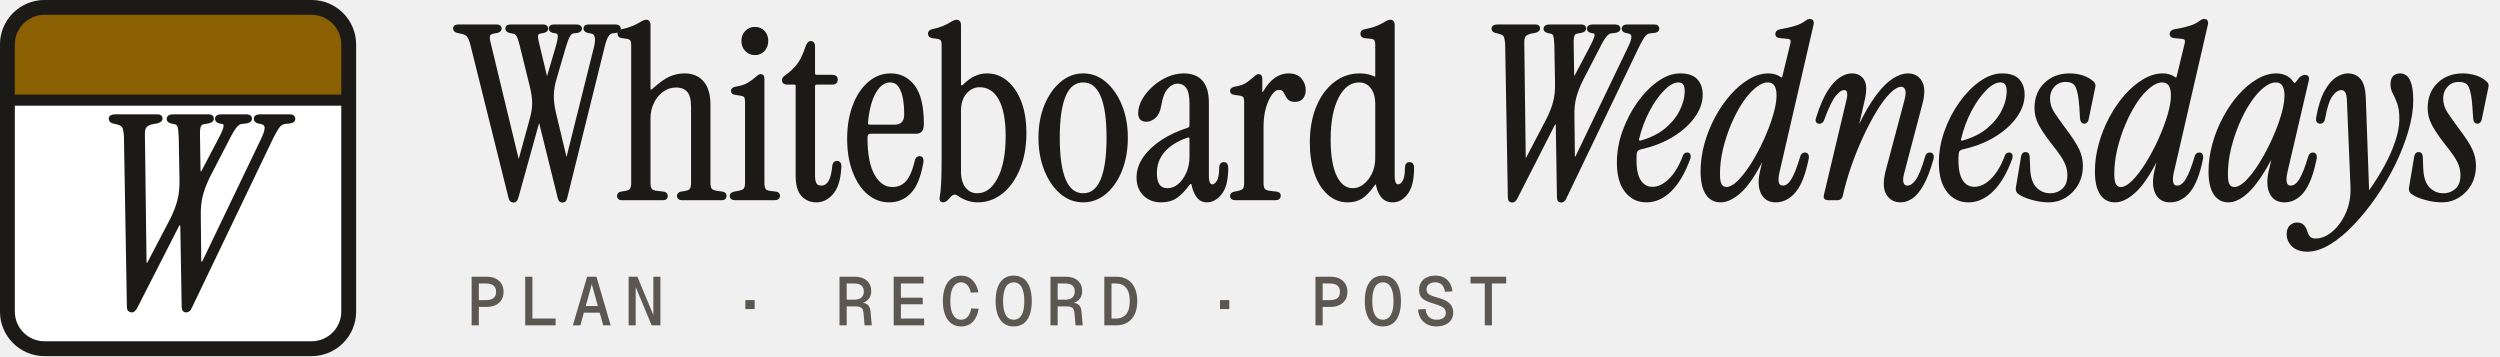
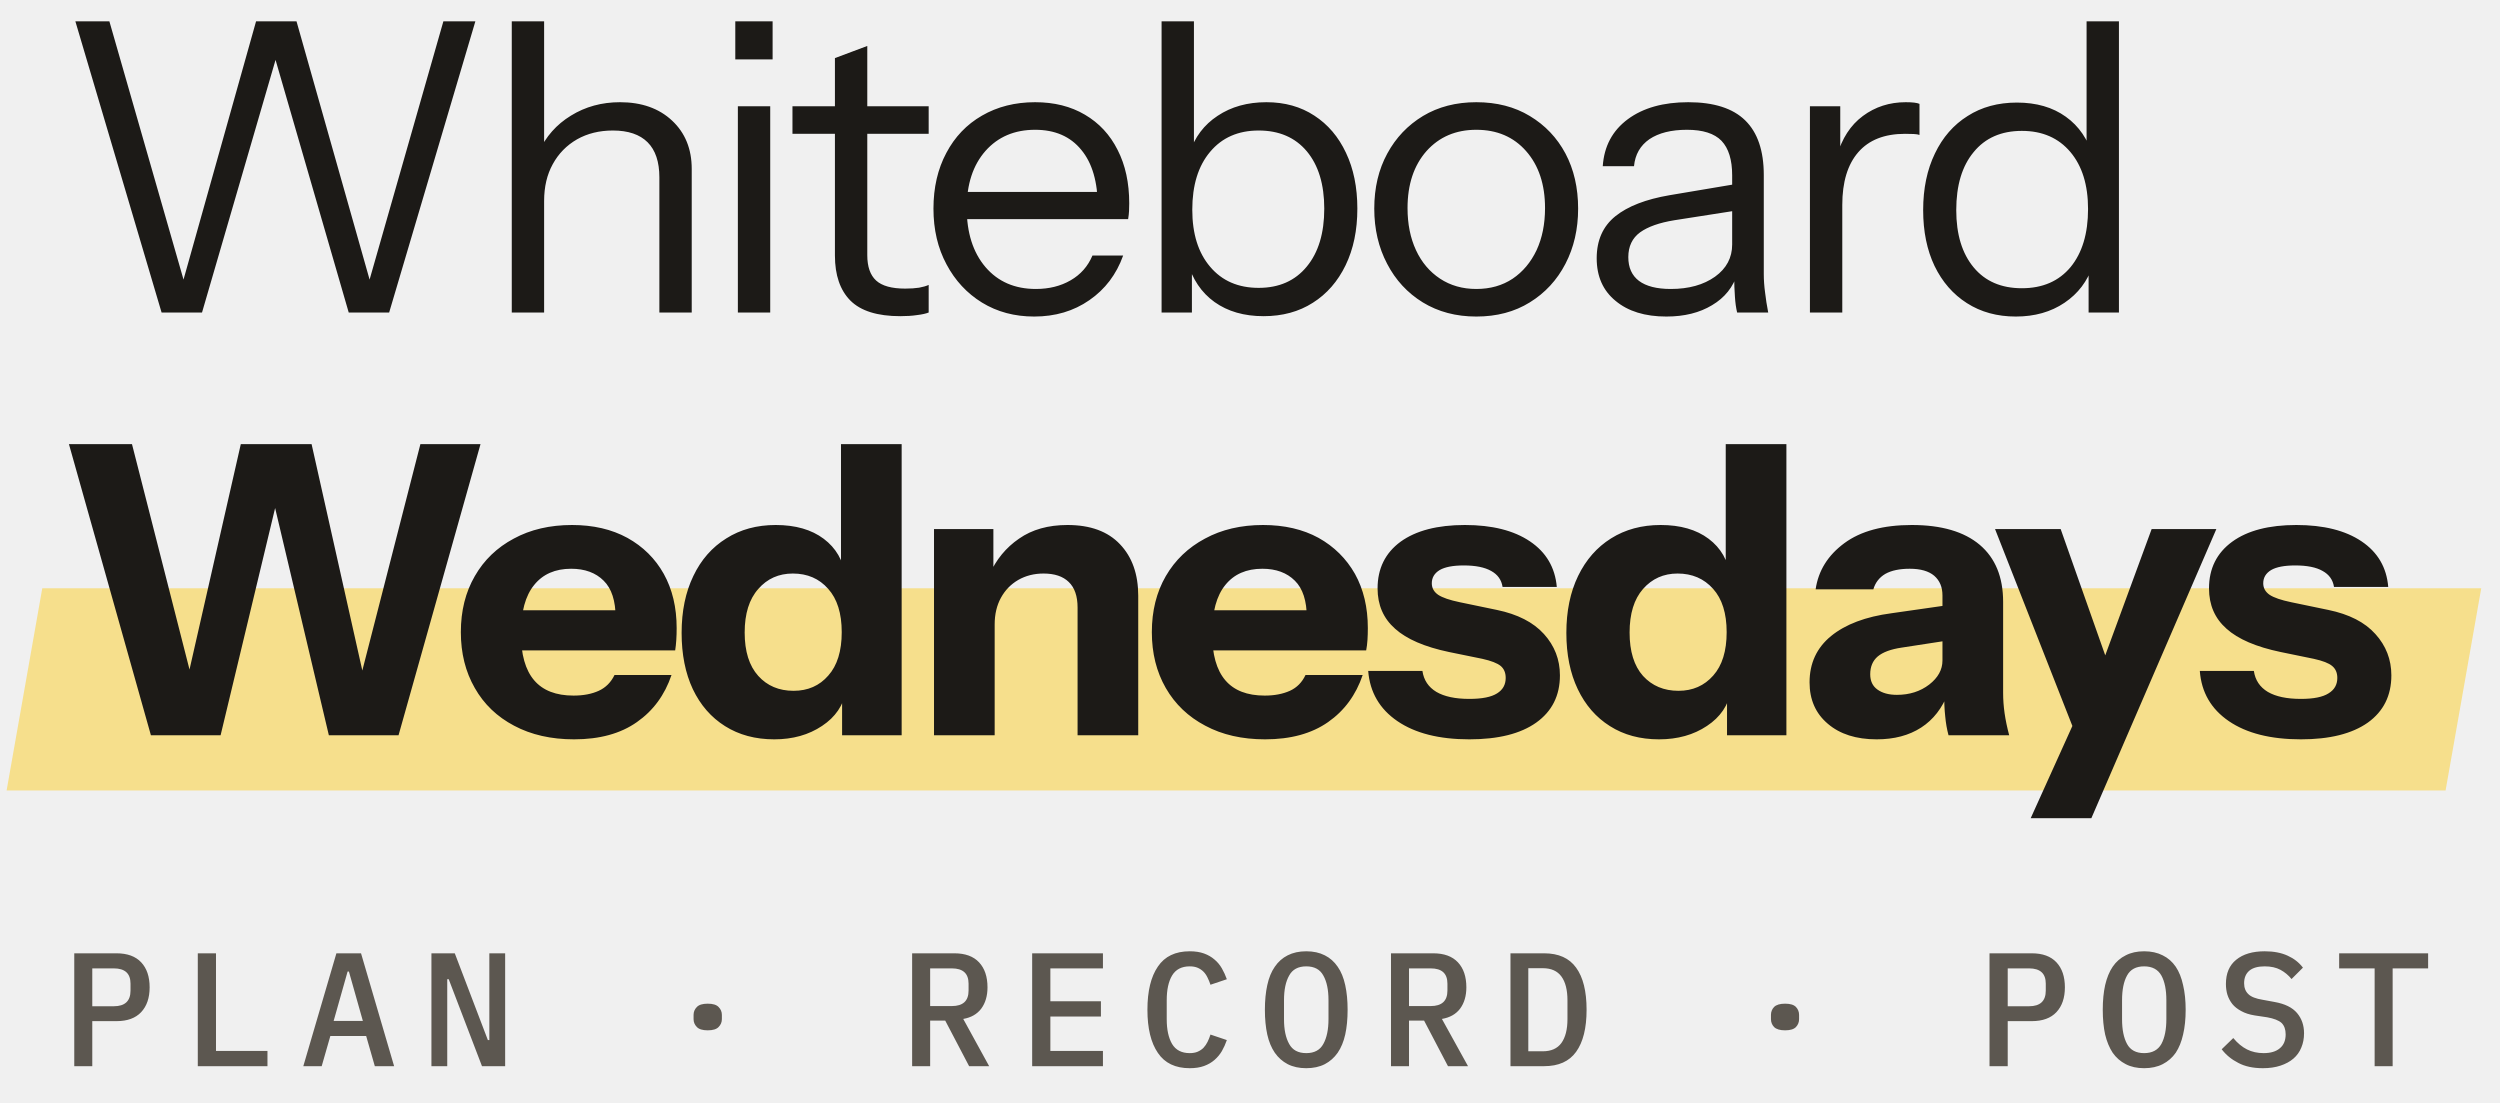
- <svg xmlns="http://www.w3.org/2000/svg" viewBox="0 0 365 52" width="365" height="52" role="img" aria-labelledby="t">
-   <rect x="1.08" y="1.08" width="49.83" height="49.83" rx="5.42" fill="#FFFFFF" />
-   <path d="M1.08 14.62V6.50a5.42 5.42 0 0 1 5.42 -5.42h39.00a5.42 5.42 0 0 1 5.42 5.42V14.62z" fill="#8B6002" />
-   <rect x="1.08" y="1.08" width="49.83" height="49.83" rx="5.42" fill="none" stroke="#1C1A17" stroke-width="2.17" />
-   <path d="M1.08 14.62h49.83" stroke="#1C1A17" stroke-width="1.62" />
-   <path d="M27.17 45.39Q27.02 45.39 26.88 45.27Q26.75 45.16 26.75 44.77L26.55 33.14Q26.55 32.72 26.32 32.66Q26.08 32.6 25.89 32.99L19.88 44.77Q19.69 45.16 19.53 45.27Q19.37 45.39 19.22 45.39Q19.06 45.39 18.91 45.27Q18.75 45.16 18.75 44.77L18.32 20.04Q18.28 18.95 18.05 18.52Q17.81 18.09 17.07 17.93L16.57 17.82Q16.1 17.7 16.1 17.35Q16.1 17.11 16.29 17.02Q16.49 16.92 16.76 16.92H23Q23.51 16.92 23.51 17.31Q23.51 17.66 22.81 17.82L22.34 17.89Q21.68 18.01 21.3 18.34Q20.93 18.68 20.93 19.53L21.17 38.21Q21.17 38.56 21.4 38.6Q21.64 38.64 21.79 38.29L24.99 32.17Q25.77 30.65 26.12 29.28Q26.47 27.92 26.43 26.16L26.32 20.04Q26.28 18.95 26.14 18.48Q26 18.01 25.58 17.93L25.07 17.82Q24.56 17.7 24.56 17.39Q24.56 16.92 25.26 16.92H30.49Q31 16.92 31 17.31Q31 17.7 30.29 17.82L29.83 17.89Q29.32 17.97 29.14 18.32Q28.97 18.68 28.97 19.53L29.05 24.8Q29.05 25.19 29.28 25.25Q29.51 25.3 29.67 24.95L32.09 20.35Q32.87 18.87 32.87 18.4Q32.87 17.93 32.52 17.89L32.13 17.82Q31.62 17.7 31.62 17.35Q31.62 16.92 32.28 16.92H35.95Q36.57 16.92 36.57 17.31Q36.57 17.74 35.79 17.82L35.36 17.86Q34.82 17.89 34.35 18.48Q33.88 19.07 33.22 20.39L30.53 25.58Q29.75 27.14 29.4 28.48Q29.05 29.83 29.09 31.58L29.16 38.06Q29.16 38.41 29.4 38.43Q29.63 38.45 29.79 38.14L38.33 20.35Q38.87 19.22 38.86 18.64Q38.84 18.05 38.17 17.89L37.78 17.82Q37.28 17.7 37.28 17.35Q37.28 16.92 37.94 16.92H42.35Q42.89 16.92 42.89 17.35Q42.89 17.78 42.11 17.82L41.68 17.86Q41.14 17.89 40.73 18.34Q40.32 18.79 39.54 20.39L27.84 44.77Q27.68 45.16 27.51 45.27Q27.33 45.39 27.17 45.39Z" fill="#1C1A17" stroke="#1C1A17" stroke-width="0.45" stroke-linejoin="round" />
-   <path d="M82.12 29.35Q81.98 29.35 81.84 29.25Q81.7 29.14 81.63 28.79L78.94 17.94Q78.9 17.66 78.72 17.68Q78.55 17.7 78.48 17.94L75.47 28.79Q75.36 29.14 75.24 29.25Q75.12 29.35 74.98 29.35Q74.84 29.35 74.68 29.25Q74.53 29.14 74.45 28.79L68.92 6.6Q68.68 5.62 68.38 5.23Q68.08 4.85 67.39 4.71L66.86 4.6Q66.37 4.5 66.37 4.15Q66.37 3.8 66.89 3.8H72.53Q73.02 3.8 73.02 4.18Q73.02 4.5 72.5 4.6L72.11 4.67Q71.52 4.78 71.36 5.08Q71.2 5.37 71.38 6.14L75.5 23.23Q75.58 23.47 75.73 23.47Q75.89 23.47 75.96 23.23L77.53 17.52Q77.92 16.19 77.92 15.07Q77.92 13.95 77.57 12.58L76.1 6.6Q75.86 5.62 75.63 5.2Q75.4 4.78 75.02 4.71L74.49 4.6Q74 4.5 74 4.15Q74 3.8 74.53 3.8H79.32Q79.81 3.8 79.81 4.18Q79.81 4.5 79.28 4.6L78.9 4.67Q78.44 4.74 78.36 5.06Q78.27 5.37 78.44 6.14L79.64 11.15Q79.7 11.39 79.86 11.39Q80.02 11.39 80.09 11.15L81.35 6.88Q81.73 5.55 81.65 5.13Q81.56 4.71 81.25 4.67L80.86 4.6Q80.34 4.5 80.34 4.18Q80.34 3.8 80.83 3.8H84.15Q84.75 3.8 84.75 4.18Q84.75 4.53 84.15 4.6L83.77 4.64Q83.31 4.67 83.01 5.2Q82.72 5.72 82.37 6.91L81.03 11.5Q80.65 12.79 80.63 13.93Q80.62 15.07 80.93 16.43L82.5 23.02Q82.58 23.26 82.73 23.26Q82.89 23.26 82.92 23.02L86.95 6.88Q87.44 4.85 86.32 4.67L85.94 4.6Q85.41 4.5 85.41 4.15Q85.41 3.8 85.9 3.8H89.82Q90.42 3.8 90.42 4.18Q90.42 4.53 89.82 4.6L89.44 4.64Q88.98 4.67 88.65 5.18Q88.31 5.69 88.03 6.91L82.61 28.79Q82.54 29.14 82.4 29.25Q82.26 29.35 82.12 29.35ZM90.73 29Q90.31 29 90.31 28.61Q90.31 28.27 90.69 28.2L91.19 28.12Q91.92 28.02 92.15 27.7Q92.38 27.39 92.38 26.66V6.6Q92.38 5.97 92.18 5.74Q91.99 5.51 91.5 5.44L90.77 5.34Q90.38 5.27 90.38 4.92Q90.38 4.57 90.77 4.5Q91.74 4.29 92.41 4.01Q93.08 3.73 93.53 3.45Q94.09 3.1 94.37 3.1Q94.75 3.1 94.75 3.66V12.93Q94.75 13.25 94.97 13.3Q95.17 13.35 95.49 13.07Q96.82 11.85 97.83 11.39Q98.85 10.94 99.97 10.94Q101.61 10.94 102.56 12.04Q103.5 13.14 103.5 15.28V26.66Q103.5 27.39 103.73 27.69Q103.96 27.98 104.69 28.09L105.47 28.2Q105.85 28.27 105.85 28.61Q105.85 29 105.43 29H99.55Q99.06 29 99.06 28.61Q99.06 28.27 99.44 28.2L99.94 28.12Q100.67 28.02 100.9 27.7Q101.12 27.39 101.12 26.66V15.66Q101.12 13.95 100.5 13.25Q99.86 12.55 98.71 12.55Q97.59 12.55 96.7 13.2Q95.8 13.84 95.28 14.91Q94.75 15.98 94.75 17.27V26.66Q94.75 27.39 94.98 27.7Q95.21 28.02 95.94 28.09L96.89 28.2Q97.27 28.27 97.27 28.61Q97.27 29 96.85 29ZM110.22 7.82Q109.49 7.82 108.98 7.3Q108.47 6.77 108.47 5.97Q108.47 5.16 108.98 4.66Q109.49 4.15 110.22 4.15Q110.96 4.15 111.45 4.66Q111.94 5.16 111.94 5.97Q111.94 6.77 111.45 7.3Q110.96 7.82 110.22 7.82ZM107.28 29Q106.76 29 106.76 28.61Q106.76 28.3 107.22 28.2L107.64 28.12Q108.51 27.98 108.75 27.69Q109 27.39 109 26.66V14.89Q109 14.26 108.81 14.04Q108.61 13.81 108.12 13.74L107.39 13.63Q106.94 13.6 106.94 13.25Q106.94 12.97 107.5 12.86Q108.58 12.69 109.25 12.3Q109.91 11.92 110.54 11.36Q110.86 11.04 111.06 11.04Q111.38 11.04 111.38 11.46V26.66Q111.38 27.39 111.59 27.7Q111.8 28.02 112.39 28.09L113.27 28.2Q113.66 28.27 113.66 28.58Q113.66 29 113.13 29ZM119.19 29.32Q117.96 29.32 117.17 28.46Q116.39 27.6 116.39 25.64V12.55Q116.39 12.13 115.97 12.13H114.95Q114.39 12.13 114.39 11.71Q114.39 11.43 114.71 11.22Q115.86 10.41 116.56 9.49Q117.26 8.56 117.79 6.95Q118.03 6.21 118.38 6.21Q118.77 6.21 118.77 6.77V10.66Q118.77 11.15 119.26 11.15H121.53Q122.09 11.15 122.09 11.64Q122.09 12.13 121.53 12.13H119.26Q118.77 12.13 118.77 12.62V25.68Q118.77 26.45 119.01 26.88Q119.26 27.32 119.92 27.32Q120.66 27.32 121.13 26.59Q121.6 25.85 121.74 24.2Q121.81 23.71 122.2 23.71Q122.62 23.71 122.62 24.24Q122.51 26.93 121.51 28.12Q120.52 29.32 119.19 29.32ZM129.83 29.32Q128.15 29.32 126.81 28.2Q125.48 27.07 124.7 25.03Q123.91 22.98 123.91 20.28Q123.91 17.52 124.72 15.42Q125.52 13.32 126.92 12.13Q128.32 10.94 130.03 10.94Q132.1 10.94 133.38 12.64Q134.66 14.33 134.66 18.15Q134.66 19.3 133.78 19.3H127.13Q126.43 19.3 126.43 20.11Q126.43 23.82 127.52 25.68Q128.6 27.53 130.28 27.53Q131.61 27.53 132.45 26.59Q133.29 25.64 133.81 23.4Q133.92 23.02 134.27 23.02Q134.69 23.02 134.59 23.71Q134.03 26.83 132.8 28.07Q131.58 29.32 129.83 29.32ZM127.03 18.43H130.56Q132.24 18.43 132.24 16.68Q132.24 14.4 131.68 13.11Q131.12 11.81 130 11.81Q128.63 11.81 127.71 13.39Q126.78 14.96 126.5 17.87Q126.43 18.43 127.03 18.43ZM142.74 29.32Q141.31 29.32 139.97 28.41Q139.21 27.88 138.57 28.68Q138.22 29.07 138.05 29.19Q137.88 29.32 137.7 29.32Q137.31 29.32 137.42 28.82Q137.56 28.02 137.63 26.76Q137.7 25.5 137.7 23.4V6.6Q137.7 5.97 137.51 5.74Q137.31 5.51 136.82 5.44L136.09 5.34Q135.71 5.27 135.71 4.92Q135.71 4.57 136.09 4.5Q137.07 4.29 137.74 4.01Q138.4 3.73 138.85 3.45Q139.41 3.1 139.69 3.1Q140.08 3.1 140.08 3.66V12.3Q140.08 12.58 140.31 12.67Q140.53 12.76 140.81 12.48Q142.32 10.94 144.1 10.94Q145.72 10.94 146.96 12.01Q148.2 13.07 148.92 14.96Q149.63 16.85 149.63 19.41Q149.63 22.31 148.72 24.55Q147.81 26.8 146.26 28.05Q144.7 29.32 142.74 29.32ZM142.67 28.44Q144.63 28.44 145.84 26.13Q147.05 23.82 147.05 19.9Q147.05 16.29 146 14.4Q144.94 12.51 143.02 12.51Q141.83 12.51 140.96 13.49Q140.08 14.47 140.08 16.23V25.04Q140.08 26.62 140.8 27.53Q141.52 28.44 142.67 28.44ZM158.14 29.32Q156.35 29.32 154.94 28.11Q153.52 26.9 152.68 24.8Q151.84 22.7 151.84 20.11Q151.84 17.52 152.68 15.45Q153.52 13.39 154.95 12.16Q156.39 10.94 158.14 10.94Q159.93 10.94 161.34 12.16Q162.76 13.39 163.6 15.45Q164.44 17.52 164.44 20.11Q164.44 22.7 163.62 24.8Q162.79 26.9 161.36 28.11Q159.93 29.32 158.14 29.32ZM158.14 28.44Q161.78 28.44 161.78 20.11Q161.78 11.81 158.14 11.81Q154.5 11.81 154.5 20.11Q154.5 28.44 158.14 28.44ZM169.51 29.32Q168.04 29.32 167.1 28.39Q166.16 27.46 166.16 25.92Q166.16 24.41 167.1 23.07Q168.04 21.72 169.69 20.63Q171.34 19.55 173.44 18.88Q173.89 18.74 173.89 18.29V15.1Q173.89 13.42 173.37 12.71Q172.84 11.99 171.93 11.99Q171.06 11.99 170.34 12.78Q169.62 13.56 169.31 15.42Q169.13 16.54 168.55 17.05Q167.97 17.55 167.38 17.55Q166.4 17.55 166.4 16.57Q166.4 15.56 166.98 14.56Q167.56 13.56 168.5 12.74Q169.44 11.92 170.56 11.43Q171.69 10.94 172.81 10.94Q176.27 10.94 176.27 14.96V25.68Q176.27 27.14 177 27.14Q177.46 27.14 177.84 26.53Q178.23 25.92 178.23 24.45Q178.23 23.89 178.69 23.89Q179.1 23.89 179.1 24.48Q179.1 27.04 178.21 28.18Q177.32 29.32 176.2 29.32Q175.36 29.32 174.87 28.63Q174.38 27.95 174.2 27Q174.17 26.66 173.91 26.64Q173.65 26.62 173.4 26.97Q172.56 28.12 171.69 28.72Q170.81 29.32 169.51 29.32ZM170.46 27.7Q171.37 27.7 172.14 27.06Q172.91 26.41 173.4 25.32Q173.89 24.24 173.89 22.88V20.32Q173.89 19.66 173.16 19.93Q171.02 20.7 169.85 22.05Q168.68 23.4 168.68 25.29Q168.68 27.7 170.46 27.7ZM184.67 13.39Q186.1 10.94 188.13 10.94Q189.29 10.94 189.85 11.62Q190.41 12.3 190.41 13.14Q190.41 13.81 190.08 14.23Q189.75 14.65 189.05 14.65Q188.49 14.65 188.22 14.39Q187.96 14.12 187.8 13.77Q187.65 13.42 187.44 13.16Q187.22 12.9 186.74 12.9Q186.1 12.9 185.55 13.65Q184.99 14.4 184.62 15.66Q184.25 16.92 184.25 18.53V26.66Q184.25 27.39 184.48 27.7Q184.71 28.02 185.44 28.09L186.38 28.2Q186.77 28.27 186.77 28.58Q186.77 29 186.25 29H180.33Q179.81 29 179.81 28.61Q179.81 28.3 180.26 28.2L180.68 28.12Q181.41 27.98 181.64 27.69Q181.87 27.39 181.87 26.66V14.89Q181.87 14.26 181.68 14.04Q181.49 13.81 181 13.74L180.26 13.63Q179.81 13.6 179.81 13.25Q179.81 12.97 180.37 12.86Q181.45 12.69 182.03 12.3Q182.6 11.92 183.24 11.36Q183.55 11.04 183.76 11.04Q184.07 11.04 184.07 11.46V13.35Q184.07 13.6 184.28 13.65Q184.5 13.7 184.67 13.39ZM196.75 29.32Q195.2 29.32 194 28.25Q192.79 27.18 192.12 25.27Q191.46 23.36 191.46 20.84Q191.46 17.91 192.37 15.68Q193.28 13.46 194.89 12.2Q196.5 10.94 198.53 10.94Q199.02 10.94 199.51 11.03Q200 11.11 200.45 11.32Q201.01 11.6 201.01 11.08V6.6Q201.01 5.97 200.82 5.72Q200.63 5.48 200.14 5.44L199.23 5.34Q198.84 5.27 198.84 4.92Q198.84 4.57 199.23 4.5Q200.35 4.29 201.03 4.01Q201.72 3.73 202.17 3.45Q202.73 3.1 203.01 3.1Q203.4 3.1 203.4 3.66V25.68Q203.4 27.14 204.13 27.14Q204.59 27.14 204.97 26.53Q205.35 25.92 205.35 24.45Q205.35 23.89 205.81 23.89Q206.23 23.89 206.23 24.48Q206.23 27.04 205.35 28.18Q204.48 29.32 203.36 29.32Q202.34 29.32 201.82 28.63Q201.29 27.95 201.12 27Q201.09 26.73 200.88 26.71Q200.66 26.69 200.49 26.97Q199.51 28.34 198.7 28.83Q197.9 29.32 196.75 29.32ZM197.51 27.7Q198.43 27.7 199.21 27.09Q200 26.48 200.51 25.43Q201.01 24.38 201.01 23.09V15.21Q201.01 13.63 200.3 12.72Q199.58 11.81 198.43 11.81Q196.47 11.81 195.26 14.11Q194.05 16.4 194.05 20.35Q194.05 23.96 194.98 25.83Q195.91 27.7 197.51 27.7Z" fill="#1C1A17" stroke="#1C1A17" stroke-width="0.45" stroke-linejoin="round" />
-   <path d="M227.93 29.35Q227.78 29.35 227.66 29.25Q227.54 29.14 227.54 28.79L227.37 18.36Q227.37 17.98 227.16 17.92Q226.94 17.87 226.77 18.22L221.38 28.79Q221.21 29.14 221.06 29.25Q220.93 29.35 220.78 29.35Q220.65 29.35 220.5 29.25Q220.37 29.14 220.37 28.79L219.98 6.6Q219.94 5.62 219.74 5.23Q219.53 4.85 218.86 4.71L218.41 4.6Q217.99 4.5 217.99 4.18Q217.99 3.97 218.16 3.89Q218.34 3.8 218.58 3.8H224.18Q224.63 3.8 224.63 4.15Q224.63 4.46 224 4.6L223.59 4.67Q222.99 4.78 222.66 5.08Q222.32 5.37 222.32 6.14L222.53 22.91Q222.53 23.23 222.75 23.26Q222.96 23.29 223.09 22.98L225.97 17.48Q226.66 16.12 226.98 14.89Q227.3 13.67 227.26 12.09L227.16 6.6Q227.12 5.62 227 5.2Q226.88 4.78 226.49 4.71L226.03 4.6Q225.58 4.5 225.58 4.22Q225.58 3.8 226.21 3.8H230.9Q231.36 3.8 231.36 4.15Q231.36 4.5 230.72 4.6L230.31 4.67Q229.85 4.74 229.69 5.06Q229.53 5.37 229.53 6.14L229.6 10.87Q229.6 11.22 229.81 11.27Q230.03 11.32 230.16 11.01L232.34 6.88Q233.03 5.55 233.03 5.13Q233.03 4.71 232.72 4.67L232.37 4.6Q231.91 4.5 231.91 4.18Q231.91 3.8 232.51 3.8H235.8Q236.36 3.8 236.36 4.15Q236.36 4.53 235.66 4.6L235.28 4.64Q234.78 4.67 234.37 5.2Q233.94 5.72 233.35 6.91L230.94 11.57Q230.24 12.97 229.92 14.18Q229.6 15.38 229.64 16.96L229.71 22.77Q229.71 23.09 229.92 23.1Q230.13 23.12 230.27 22.84L237.94 6.88Q238.43 5.86 238.41 5.34Q238.39 4.81 237.8 4.67L237.44 4.6Q236.99 4.5 236.99 4.18Q236.99 3.8 237.59 3.8H241.54Q242.03 3.8 242.03 4.18Q242.03 4.57 241.33 4.6L240.94 4.64Q240.46 4.67 240.09 5.08Q239.72 5.48 239.02 6.91L228.52 28.79Q228.38 29.14 228.22 29.25Q228.06 29.35 227.93 29.35ZM240.38 29.32Q238.53 29.32 237.41 27.86Q236.29 26.41 236.29 23.75Q236.29 21.44 237.11 19.16Q237.94 16.89 239.26 15.04Q240.59 13.18 242.19 12.06Q243.78 10.94 245.28 10.94Q246.93 10.94 247.65 11.73Q248.37 12.51 248.37 13.84Q248.37 15.42 247.26 16.98Q246.16 18.53 244.18 19.76Q242.21 20.98 239.55 21.58Q238.78 21.75 238.74 22.45Q238.71 22.7 238.71 22.96Q238.71 23.23 238.71 23.47Q238.71 25.46 239.39 26.48Q240.07 27.5 241.26 27.5Q242.59 27.5 243.83 26.27Q245.08 25.04 245.92 22.8Q246.02 22.49 246.34 22.49Q246.55 22.49 246.6 22.66Q246.65 22.84 246.58 23.09Q245.46 26.16 243.87 27.74Q242.28 29.32 240.38 29.32ZM239.09 20.25Q239.02 20.49 239.18 20.65Q239.34 20.81 239.58 20.74Q241.75 20.14 243.22 18.94Q244.69 17.73 245.44 16.22Q246.19 14.72 246.19 13.28Q246.19 11.81 245.04 11.81Q244.03 11.81 242.84 13Q241.65 14.19 240.63 16.12Q239.62 18.04 239.09 20.25ZM251.2 29.32Q249.91 29.32 249.21 28.23Q248.51 27.14 248.51 25.04Q248.51 23.05 249.06 21.04Q249.62 19.02 250.61 17.2Q251.59 15.38 252.83 13.98Q254.07 12.58 255.45 11.76Q256.84 10.94 258.2 10.94Q259.15 10.94 259.85 11.43Q260.34 11.74 260.44 11.22L261.56 6.6Q261.74 5.97 261.58 5.72Q261.42 5.48 260.93 5.44L259.88 5.34Q259.36 5.3 259.43 4.88Q259.5 4.57 259.92 4.5Q261.18 4.29 262.15 3.99Q263.13 3.69 263.73 3.2Q264.01 2.99 264.25 2.99Q264.68 2.99 264.57 3.52L259.6 25.04Q259.07 27.32 260.3 27.32Q261.11 27.32 261.75 26.23Q262.4 25.15 263.06 22.88Q263.17 22.49 263.52 22.49Q263.76 22.49 263.84 22.7Q263.91 22.91 263.84 23.19Q263.17 26.48 262 27.9Q260.82 29.32 259.25 29.32Q257.88 29.32 257.31 28.16Q256.73 27 257.19 25.01L257.57 23.4Q257.64 23.16 257.48 23.12Q257.32 23.09 257.22 23.29Q255.54 26.59 254.04 27.95Q252.53 29.32 251.2 29.32ZM252.04 27.53Q252.88 27.53 253.9 26.52Q254.91 25.5 255.91 23.89Q256.91 22.28 257.75 20.43Q258.59 18.57 259.09 16.86Q259.6 15.14 259.6 13.95Q259.6 11.81 258.1 11.81Q257.19 11.81 256.17 12.64Q255.16 13.46 254.23 14.86Q253.3 16.26 252.55 18.03Q251.8 19.8 251.34 21.7Q250.89 23.61 250.89 25.43Q250.89 26.66 251.22 27.09Q251.55 27.53 252.04 27.53ZM266.5 28.55 269.82 14.58Q270 13.81 269.87 13.37Q269.75 12.93 269.22 12.93Q268.59 12.93 267.84 13.86Q267.09 14.79 266.14 17.38Q266 17.84 265.65 17.84Q265.13 17.84 265.38 17.2Q266.14 14.79 267 13.42Q267.86 12.06 268.74 11.5Q269.61 10.94 270.34 10.94Q271.5 10.94 271.99 11.8Q272.48 12.65 272.02 14.61L271.15 18.39Q271.12 18.64 271.25 18.68Q271.39 18.71 271.5 18.5Q272.87 15.66 274.12 14Q275.38 12.34 276.5 11.64Q277.62 10.94 278.53 10.94Q279.83 10.94 280.42 11.99Q281.02 13.04 280.43 15.21L277.76 25.36Q277.52 26.34 277.73 26.83Q277.94 27.32 278.5 27.32Q279.2 27.32 279.88 26.39Q280.56 25.46 281.3 22.88Q281.4 22.49 281.75 22.49Q282.03 22.49 282.09 22.7Q282.14 22.91 282.07 23.19Q281.4 25.57 280.63 26.92Q279.87 28.27 279.08 28.79Q278.29 29.32 277.49 29.32Q276.22 29.32 275.59 28.27Q274.96 27.21 275.52 25.01L278.22 14.86Q278.6 13.49 278.34 12.97Q278.08 12.44 277.59 12.44Q276.82 12.44 275.84 13.41Q274.86 14.37 273.85 16.03Q272.83 17.7 271.85 19.8Q270.87 21.89 270.08 24.17Q269.29 26.45 268.81 28.61Q268.7 29 268.31 29H266.88Q266.39 29 266.5 28.55ZM287.39 29.32Q285.54 29.32 284.42 27.86Q283.3 26.41 283.3 23.75Q283.3 21.44 284.12 19.16Q284.94 16.89 286.27 15.04Q287.6 13.18 289.19 12.06Q290.79 10.94 292.29 10.94Q293.94 10.94 294.65 11.73Q295.37 12.51 295.37 13.84Q295.37 15.42 294.27 16.98Q293.17 18.53 291.19 19.76Q289.21 20.98 286.55 21.58Q285.78 21.75 285.75 22.45Q285.71 22.7 285.71 22.96Q285.71 23.23 285.71 23.47Q285.71 25.46 286.39 26.48Q287.07 27.5 288.26 27.5Q289.6 27.5 290.84 26.27Q292.08 25.04 292.92 22.8Q293.02 22.49 293.34 22.49Q293.55 22.49 293.6 22.66Q293.65 22.84 293.58 23.09Q292.46 26.16 290.87 27.74Q289.28 29.32 287.39 29.32ZM286.1 20.25Q286.02 20.49 286.18 20.65Q286.34 20.81 286.58 20.74Q288.75 20.14 290.23 18.94Q291.69 17.73 292.45 16.22Q293.2 14.72 293.2 13.28Q293.2 11.81 292.05 11.81Q291.03 11.81 289.84 13Q288.65 14.19 287.63 16.12Q286.62 18.04 286.1 20.25ZM299.12 29.32Q297.96 29.32 296.68 28.96Q295.41 28.61 294.74 28.09Q294.5 27.88 294.53 27.46L295.3 22.88Q295.37 22.42 295.72 22.42Q296.11 22.42 296.11 22.91L296.18 24.59Q296.25 26.59 297.14 27.51Q298.03 28.44 299.32 28.44Q300.44 28.44 301.25 27.72Q302.06 27 302.06 25.61Q302.06 24.8 301.81 24.12Q301.56 23.43 301.04 22.65Q300.51 21.86 299.61 20.74Q298.42 19.2 297.84 18.1Q297.26 16.99 297.26 15.8Q297.26 13.6 298.64 12.27Q300.03 10.94 302.16 10.94Q303.11 10.94 304 11.22Q304.89 11.5 305.49 12.06Q305.8 12.3 305.69 12.69L304.72 17.38Q304.61 17.84 304.3 17.84Q303.98 17.84 303.91 17.34L303.81 15.66Q303.67 13.56 303.26 12.65Q302.86 11.74 301.6 11.74Q300.48 11.74 299.78 12.51Q299.08 13.28 299.08 14.37Q299.08 15.52 299.71 16.49Q300.34 17.45 301.43 18.92Q302.86 20.81 303.37 21.93Q303.88 23.05 303.88 24.2Q303.88 25.68 303.23 26.83Q302.58 27.98 301.5 28.65Q300.41 29.32 299.12 29.32ZM308.77 29.32Q307.48 29.32 306.78 28.23Q306.08 27.14 306.08 25.04Q306.08 23.05 306.64 21.04Q307.2 19.02 308.18 17.2Q309.16 15.38 310.4 13.98Q311.64 12.58 313.03 11.76Q314.41 10.94 315.77 10.94Q316.72 10.94 317.42 11.43Q317.91 11.74 318.01 11.22L319.13 6.6Q319.31 5.97 319.15 5.72Q319 5.48 318.5 5.44L317.45 5.34Q316.93 5.3 317 4.88Q317.07 4.57 317.49 4.5Q318.75 4.29 319.73 3.99Q320.71 3.69 321.31 3.2Q321.58 2.99 321.83 2.99Q322.25 2.99 322.14 3.52L317.18 25.04Q316.65 27.32 317.88 27.32Q318.68 27.32 319.33 26.23Q319.98 25.15 320.64 22.88Q320.75 22.49 321.1 22.49Q321.34 22.49 321.41 22.7Q321.48 22.91 321.41 23.19Q320.75 26.48 319.57 27.9Q318.4 29.32 316.82 29.32Q315.46 29.32 314.88 28.16Q314.31 27 314.76 25.01L315.14 23.4Q315.21 23.16 315.06 23.12Q314.9 23.09 314.8 23.29Q313.12 26.59 311.61 27.95Q310.11 29.32 308.77 29.32ZM309.62 27.53Q310.45 27.53 311.47 26.52Q312.49 25.5 313.48 23.89Q314.48 22.28 315.32 20.43Q316.16 18.57 316.67 16.86Q317.18 15.14 317.18 13.95Q317.18 11.81 315.67 11.81Q314.76 11.81 313.75 12.64Q312.73 13.46 311.8 14.86Q310.88 16.26 310.12 18.03Q309.37 19.8 308.91 21.7Q308.46 23.61 308.46 25.43Q308.46 26.66 308.79 27.09Q309.12 27.53 309.62 27.53ZM325.33 29.32Q324.07 29.32 323.37 28.23Q322.67 27.14 322.67 25.04Q322.67 23.05 323.23 21.04Q323.79 19.02 324.77 17.2Q325.75 15.38 326.99 13.98Q328.23 12.58 329.62 11.76Q331 10.94 332.36 10.94Q333.03 10.94 333.62 11.2Q334.22 11.46 334.6 12.02Q334.81 12.34 335.02 12.34Q335.23 12.34 335.44 12.02Q335.83 11.46 336.07 11.31Q336.32 11.15 336.53 11.15Q336.98 11.15 336.88 11.64L333.76 25.04Q333.24 27.32 334.46 27.32Q335.27 27.32 335.92 26.23Q336.56 25.15 337.23 22.88Q337.33 22.49 337.69 22.49Q337.93 22.49 338 22.7Q338.07 22.91 338 23.19Q337.33 26.48 336.21 27.9Q335.09 29.32 333.52 29.32Q332.15 29.32 331.58 28.16Q331 27 331.45 25.01L331.91 23.09Q331.98 22.84 331.82 22.8Q331.66 22.77 331.56 22.98Q329.63 26.52 328.15 27.91Q326.66 29.32 325.33 29.32ZM326.2 27.53Q327.04 27.53 328.06 26.52Q329.07 25.5 330.07 23.89Q331.07 22.28 331.91 20.43Q332.75 18.57 333.26 16.86Q333.76 15.14 333.76 13.95Q333.76 11.81 332.26 11.81Q331.35 11.81 330.33 12.64Q329.32 13.46 328.39 14.86Q327.46 16.26 326.71 18.03Q325.96 19.8 325.5 21.7Q325.05 23.61 325.05 25.43Q325.05 26.66 325.35 27.09Q325.64 27.53 326.2 27.53ZM336.88 36.52Q335.55 36.52 334.81 35.84Q334.08 35.16 334.08 34.18Q334.08 33.45 334.46 33.08Q334.85 32.71 335.31 32.71Q335.97 32.71 336.25 33.06Q336.53 33.41 336.67 33.88Q336.81 34.36 337.11 34.7Q337.4 35.05 338.07 35.05Q339.37 35.05 340.62 34.02Q341.88 32.99 342.69 31.19Q343.5 29.39 343.39 27.14L342.87 14.58Q342.83 13.67 342.55 13.3Q342.27 12.93 341.85 12.93Q341.08 12.93 340.38 13.86Q339.68 14.79 339.22 17.38Q339.12 17.84 338.77 17.84Q338.28 17.84 338.38 17.2Q338.81 14.79 339.56 13.42Q340.31 12.06 341.17 11.5Q342.02 10.94 342.76 10.94Q343.84 10.94 344.48 11.69Q345.11 12.44 345.18 14.26L345.66 27.7Q345.66 27.95 345.82 28Q345.98 28.05 346.12 27.84Q347.34 26.13 348.34 24.29Q349.34 22.45 349.93 20.67Q350.53 18.88 350.53 17.38Q350.53 15.91 350.21 15.05Q349.9 14.19 349.57 13.6Q349.24 13 349.24 12.3Q349.24 10.94 350.43 10.94Q352.11 10.94 352.11 14.65Q352.11 16.68 351.4 19.08Q350.7 21.48 349.5 23.94Q348.29 26.41 346.73 28.65Q345.18 30.89 343.48 32.67Q341.78 34.46 340.08 35.49Q338.38 36.52 336.88 36.52ZM356.51 29.32Q355.36 29.32 354.08 28.96Q352.81 28.61 352.14 28.09Q351.89 27.88 351.93 27.46L352.7 22.88Q352.77 22.42 353.12 22.42Q353.5 22.42 353.5 22.91L353.57 24.59Q353.64 26.59 354.54 27.51Q355.43 28.44 356.72 28.44Q357.84 28.44 358.65 27.72Q359.45 27 359.45 25.61Q359.45 24.8 359.21 24.12Q358.96 23.43 358.44 22.65Q357.91 21.86 357 20.74Q355.81 19.2 355.24 18.1Q354.66 16.99 354.66 15.8Q354.66 13.6 356.04 12.27Q357.43 10.94 359.56 10.94Q360.5 10.94 361.4 11.22Q362.29 11.5 362.88 12.06Q363.2 12.3 363.09 12.69L362.12 17.38Q362.01 17.84 361.69 17.84Q361.38 17.84 361.31 17.34L361.2 15.66Q361.06 13.56 360.66 12.65Q360.26 11.74 359 11.74Q357.88 11.74 357.18 12.51Q356.48 13.28 356.48 14.37Q356.48 15.52 357.11 16.49Q357.74 17.45 358.82 18.92Q360.26 20.81 360.77 21.93Q361.27 23.05 361.27 24.2Q361.27 25.68 360.63 26.83Q359.98 27.98 358.89 28.65Q357.81 29.32 356.51 29.32Z" fill="#1C1A17" stroke="#1C1A17" stroke-width="0.45" stroke-linejoin="round" />
-   <path d="M68.86 47.5V40.4H71.06Q71.8 40.4 72.36 40.67Q72.91 40.94 73.22 41.43Q73.52 41.93 73.52 42.61Q73.52 43.29 73.22 43.78Q72.91 44.28 72.36 44.54Q71.8 44.81 71.06 44.81H69.91V47.5ZM69.91 43.82H70.95Q71.71 43.82 72.07 43.51Q72.43 43.2 72.43 42.61Q72.43 42.01 72.07 41.7Q71.71 41.39 70.95 41.39H69.91ZM76.68 47.5V40.4H77.73V47.1L77.09 46.51H81.12V47.5ZM83.64 47.5 85.72 40.4H87.08L89.16 47.5H88.07L86.4 41.49L84.73 47.5ZM84.8 45.65 85.12 44.68H87.68L88 45.65ZM91.78 47.5V40.4H93.06L95.57 46.43L95.39 46.47V40.4H96.42V47.5H95.14L92.63 41.47L92.81 41.42V47.5ZM108.82 45.12V43.81H110.18V45.12ZM122.57 47.5V40.4H124.78Q125.91 40.4 126.56 40.97Q127.2 41.54 127.2 42.52Q127.2 43.03 126.98 43.42Q126.75 43.81 126.38 44.03Q126.02 44.25 125.61 44.28L125.57 44.16Q126.31 44.19 126.68 44.49Q127.04 44.8 127.1 45.48L127.28 47.5H126.23L126.07 45.68Q126.04 45.33 125.92 45.12Q125.8 44.91 125.55 44.82Q125.3 44.73 124.86 44.73H123.62V47.5ZM123.62 43.75H124.76Q125.42 43.75 125.77 43.44Q126.12 43.13 126.12 42.57Q126.12 42 125.77 41.69Q125.42 41.39 124.76 41.39H123.62ZM130.48 47.5V40.4H134.84V41.39H131.53V43.46H134.72V44.42H131.53V46.51H134.92V47.5ZM140.33 47.66Q139.47 47.66 138.88 47.21Q138.28 46.76 137.97 45.93Q137.66 45.1 137.66 43.96Q137.66 42.81 137.97 41.98Q138.28 41.15 138.88 40.69Q139.47 40.24 140.33 40.24Q141.3 40.24 141.96 40.88Q142.63 41.52 142.84 42.67L141.74 42.73Q141.59 41.99 141.21 41.6Q140.84 41.22 140.33 41.22Q139.81 41.22 139.46 41.54Q139.11 41.86 138.93 42.47Q138.75 43.08 138.75 43.96Q138.75 44.83 138.93 45.43Q139.11 46.04 139.46 46.36Q139.81 46.68 140.33 46.68Q140.88 46.68 141.27 46.26Q141.66 45.84 141.79 45.03L142.88 45.08Q142.7 46.3 142.03 46.98Q141.36 47.66 140.33 47.66ZM148 47.66Q147.15 47.66 146.56 47.23Q145.98 46.8 145.67 45.97Q145.36 45.14 145.36 43.96Q145.36 42.76 145.67 41.93Q145.98 41.1 146.56 40.67Q147.15 40.24 148 40.24Q148.85 40.24 149.44 40.67Q150.03 41.1 150.33 41.93Q150.64 42.76 150.64 43.96Q150.64 45.14 150.33 45.97Q150.03 46.8 149.44 47.23Q148.85 47.66 148 47.66ZM148 46.68Q148.5 46.68 148.85 46.38Q149.19 46.08 149.37 45.47Q149.55 44.86 149.55 43.96Q149.55 43.06 149.37 42.45Q149.19 41.83 148.85 41.53Q148.5 41.22 148 41.22Q147.5 41.22 147.15 41.53Q146.81 41.83 146.63 42.45Q146.45 43.06 146.45 43.96Q146.45 44.86 146.63 45.47Q146.81 46.08 147.15 46.38Q147.5 46.68 148 46.68ZM153.37 47.5V40.4H155.58Q156.71 40.4 157.36 40.97Q158 41.54 158 42.52Q158 43.03 157.78 43.42Q157.55 43.81 157.18 44.03Q156.82 44.25 156.41 44.28L156.37 44.16Q157.11 44.19 157.48 44.49Q157.84 44.8 157.9 45.48L158.08 47.5H157.03L156.87 45.68Q156.84 45.33 156.72 45.12Q156.6 44.91 156.35 44.82Q156.1 44.73 155.66 44.73H154.42V47.5ZM154.42 43.75H155.56Q156.22 43.75 156.57 43.44Q156.92 43.13 156.92 42.57Q156.92 42 156.57 41.69Q156.22 41.39 155.56 41.39H154.42ZM161.23 47.5V40.4H162.96Q163.9 40.4 164.6 40.81Q165.29 41.23 165.66 42.02Q166.04 42.82 166.04 43.96Q166.04 45.1 165.66 45.89Q165.29 46.68 164.6 47.09Q163.9 47.5 162.96 47.5ZM162.28 46.51H162.93Q163.9 46.51 164.42 45.87Q164.95 45.24 164.95 43.96Q164.95 42.68 164.42 42.03Q163.9 41.39 162.93 41.39H162.28ZM178.12 45.12V43.81H179.48V45.12ZM192.06 47.5V40.4H194.26Q195 40.4 195.56 40.67Q196.11 40.94 196.42 41.43Q196.72 41.93 196.72 42.61Q196.72 43.29 196.42 43.78Q196.11 44.28 195.56 44.54Q195 44.81 194.26 44.81H193.11V47.5ZM193.11 43.82H194.15Q194.91 43.82 195.27 43.51Q195.63 43.2 195.63 42.61Q195.63 42.01 195.27 41.7Q194.91 41.39 194.15 41.39H193.11ZM201.9 47.66Q201.05 47.66 200.46 47.23Q199.88 46.8 199.57 45.97Q199.26 45.14 199.26 43.96Q199.26 42.76 199.57 41.93Q199.88 41.1 200.46 40.67Q201.05 40.24 201.9 40.24Q202.75 40.24 203.34 40.67Q203.93 41.1 204.23 41.93Q204.54 42.76 204.54 43.96Q204.54 45.14 204.23 45.97Q203.93 46.8 203.34 47.23Q202.75 47.66 201.9 47.66ZM201.9 46.68Q202.4 46.68 202.75 46.38Q203.09 46.08 203.27 45.47Q203.45 44.86 203.45 43.96Q203.45 43.06 203.27 42.45Q203.09 41.83 202.75 41.53Q202.4 41.22 201.9 41.22Q201.4 41.22 201.05 41.53Q200.71 41.83 200.53 42.45Q200.35 43.06 200.35 43.96Q200.35 44.86 200.53 45.47Q200.71 46.08 201.05 46.38Q201.4 46.68 201.9 46.68ZM209.69 47.66Q208.92 47.66 208.35 47.35Q207.77 47.04 207.43 46.49Q207.09 45.93 207.03 45.19L208.11 45.12Q208.18 45.63 208.39 45.98Q208.6 46.33 208.94 46.5Q209.28 46.68 209.73 46.68Q210.17 46.68 210.47 46.57Q210.77 46.45 210.93 46.23Q211.09 46.01 211.09 45.69Q211.09 45.37 210.94 45.14Q210.79 44.91 210.4 44.72Q210.01 44.52 209.26 44.31Q208.53 44.11 208.07 43.85Q207.61 43.6 207.4 43.23Q207.19 42.85 207.19 42.3Q207.19 41.69 207.48 41.22Q207.76 40.76 208.3 40.5Q208.83 40.24 209.58 40.24Q210.32 40.24 210.85 40.53Q211.37 40.82 211.68 41.34Q211.98 41.85 212.05 42.54L210.97 42.6Q210.92 42.19 210.74 41.88Q210.57 41.57 210.27 41.39Q209.97 41.22 209.55 41.22Q208.96 41.22 208.62 41.5Q208.27 41.78 208.27 42.25Q208.27 42.55 208.41 42.76Q208.55 42.96 208.9 43.12Q209.25 43.27 209.88 43.45Q210.73 43.68 211.23 43.98Q211.73 44.29 211.95 44.7Q212.17 45.11 212.17 45.69Q212.17 46.27 211.86 46.72Q211.55 47.17 211 47.41Q210.44 47.66 209.69 47.66ZM216.78 47.5V41.39H214.7V40.4H219.9V41.39H217.82V47.5Z" fill="#5C5750" />
+ <svg xmlns="http://www.w3.org/2000/svg" viewBox="0 0 136 60" width="136" height="60" role="img" aria-labelledby="t">
+   <path d="M0.36 43L2.3 32H134.98L133.04 43z" fill="#F6DF8C" />
+   <path d="M8.79 17 4.1 1.16H5.95L10.15 15.79H9.82L13.93 1.16H16.13L20.27 15.79H19.94L24.12 1.16H25.86L21.17 17H18.97L14.86 2.81H15.12L10.99 17ZM27.84 17V1.16H29.6V17ZM35.87 17V9.65Q35.87 8.38 35.23 7.74Q34.59 7.1 33.34 7.1Q32.24 7.1 31.39 7.58Q30.54 8.07 30.07 8.93Q29.6 9.78 29.6 10.93L29.31 8.27Q29.88 7.01 31.06 6.29Q32.24 5.56 33.73 5.56Q35.49 5.56 36.56 6.56Q37.63 7.56 37.63 9.19V17ZM40.14 17V5.78H41.9V17ZM40 3.23V1.16H42.03V3.23ZM48.98 17.2Q47.11 17.2 46.26 16.35Q45.42 15.5 45.42 13.9V3.16L47.18 2.5V13.88Q47.18 14.82 47.66 15.26Q48.14 15.7 49.24 15.7Q49.68 15.7 50 15.65Q50.32 15.59 50.52 15.5V17Q50.3 17.09 49.89 17.14Q49.49 17.2 48.98 17.2ZM43.11 7.28V5.78H50.52V7.28ZM56.26 17.22Q54.66 17.22 53.42 16.46Q52.19 15.7 51.49 14.38Q50.78 13.06 50.78 11.35Q50.78 9.63 51.48 8.32Q52.17 7.01 53.42 6.29Q54.68 5.56 56.31 5.56Q57.87 5.56 59.02 6.24Q60.18 6.92 60.8 8.16Q61.43 9.39 61.43 11.06Q61.43 11.28 61.42 11.48Q61.41 11.68 61.37 11.92H52.1V10.44H60.29L59.72 11.26Q59.72 9.23 58.82 8.15Q57.93 7.06 56.31 7.06Q54.63 7.06 53.61 8.21Q52.59 9.37 52.59 11.32Q52.59 13.33 53.61 14.53Q54.63 15.72 56.35 15.72Q57.43 15.72 58.24 15.25Q59.06 14.78 59.43 13.9H61.1Q60.55 15.44 59.26 16.33Q57.98 17.22 56.26 17.22ZM68.74 17.2Q67.15 17.2 66.07 16.43Q65 15.66 64.6 14.25L64.84 14.21V17H63.19V1.16H64.95V8.4L64.71 8.33Q65.13 7.03 66.24 6.3Q67.35 5.56 68.89 5.56Q70.39 5.56 71.5 6.29Q72.61 7.01 73.22 8.31Q73.84 9.61 73.84 11.35Q73.84 13.11 73.2 14.43Q72.56 15.75 71.42 16.47Q70.28 17.2 68.74 17.2ZM68.47 15.66Q70.14 15.66 71.09 14.5Q72.04 13.35 72.04 11.35Q72.04 9.37 71.09 8.23Q70.14 7.1 68.47 7.1Q66.8 7.1 65.83 8.26Q64.86 9.41 64.86 11.41Q64.86 13.37 65.83 14.51Q66.8 15.66 68.47 15.66ZM80.31 17.22Q78.66 17.22 77.4 16.45Q76.15 15.68 75.46 14.35Q74.76 13.02 74.76 11.35Q74.76 9.65 75.47 8.35Q76.17 7.06 77.41 6.31Q78.66 5.56 80.31 5.56Q81.98 5.56 83.22 6.31Q84.47 7.06 85.16 8.35Q85.85 9.65 85.85 11.35Q85.85 13.02 85.16 14.35Q84.47 15.68 83.22 16.45Q81.98 17.22 80.31 17.22ZM80.31 15.72Q81.45 15.72 82.29 15.16Q83.12 14.6 83.59 13.61Q84.05 12.62 84.05 11.32Q84.05 9.39 83.02 8.22Q82 7.06 80.31 7.06Q78.64 7.06 77.6 8.22Q76.57 9.39 76.57 11.32Q76.57 12.62 77.03 13.61Q77.49 14.6 78.34 15.16Q79.19 15.72 80.31 15.72ZM94.5 17Q94.41 16.63 94.38 16.14Q94.34 15.66 94.34 14.91H94.23V9.54Q94.23 8.27 93.65 7.66Q93.07 7.06 91.77 7.06Q90.49 7.06 89.73 7.57Q88.98 8.09 88.89 9.04H87.19Q87.3 7.41 88.56 6.48Q89.81 5.56 91.84 5.56Q93.93 5.56 94.94 6.55Q95.95 7.54 95.95 9.52V14.91Q95.95 15.39 96.02 15.91Q96.08 16.43 96.19 17ZM90.65 17.22Q88.91 17.22 87.89 16.37Q86.86 15.53 86.86 14.05Q86.86 12.58 87.88 11.76Q88.89 10.95 90.82 10.62L94.74 9.96V11.41L91.09 11.98Q89.86 12.18 89.22 12.64Q88.58 13.11 88.58 13.99Q88.58 14.84 89.16 15.28Q89.75 15.72 90.89 15.72Q92.36 15.72 93.3 15.05Q94.23 14.38 94.23 13.3L94.52 14.87Q94.17 15.99 93.14 16.6Q92.12 17.22 90.65 17.22ZM98.46 17V5.78H100.11V8.64H100.22V17ZM100.22 11.15 99.93 8.49Q100.33 7.06 101.34 6.31Q102.35 5.56 103.67 5.56Q104.22 5.56 104.42 5.65V7.34Q104.31 7.3 104.11 7.29Q103.91 7.28 103.63 7.28Q101.96 7.28 101.09 8.28Q100.22 9.28 100.22 11.15ZM113.62 17V14.38L113.84 14.45Q113.42 15.72 112.31 16.47Q111.2 17.22 109.66 17.22Q108.14 17.22 107 16.49Q105.87 15.77 105.24 14.47Q104.62 13.17 104.62 11.43Q104.62 9.67 105.26 8.35Q105.89 7.03 107.04 6.31Q108.18 5.58 109.72 5.58Q111.31 5.58 112.38 6.35Q113.46 7.12 113.86 8.53L113.51 8.57V1.16H115.27V17ZM109.99 15.68Q111.68 15.68 112.64 14.53Q113.59 13.37 113.59 11.37Q113.59 9.41 112.63 8.27Q111.66 7.12 109.99 7.12Q108.31 7.12 107.37 8.27Q106.42 9.41 106.42 11.43Q106.42 13.41 107.37 14.55Q108.31 15.68 109.99 15.68Z" fill="#1C1A17" />
+   <path d="M8.21 40 3.75 24.16H7.18L10.88 38.66H9.8L13.1 24.16H16.95L20.2 38.66H19.15L22.87 24.16H26.14L21.68 40H17.89L14.53 25.79H15.41L12 40ZM31.23 40.22Q29.36 40.22 27.97 39.48Q26.58 38.75 25.83 37.43Q25.07 36.11 25.07 34.39Q25.07 32.65 25.83 31.34Q26.58 30.03 27.95 29.3Q29.31 28.56 31.12 28.56Q32.85 28.56 34.13 29.26Q35.41 29.97 36.11 31.22Q36.81 32.48 36.81 34.17Q36.81 34.52 36.79 34.82Q36.77 35.12 36.73 35.38H27V33.2H34.06L33.49 33.6Q33.49 32.23 32.84 31.59Q32.19 30.94 31.07 30.94Q29.77 30.94 29.06 31.82Q28.34 32.7 28.34 34.46Q28.34 36.17 29.06 37.01Q29.77 37.84 31.2 37.84Q32 37.84 32.57 37.58Q33.14 37.32 33.43 36.72H36.53Q35.98 38.35 34.65 39.28Q33.32 40.22 31.23 40.22ZM45.81 40V37.51L46.03 37.56Q45.81 38.77 44.72 39.49Q43.63 40.22 42.12 40.22Q40.58 40.22 39.44 39.5Q38.31 38.79 37.69 37.49Q37.08 36.19 37.08 34.43Q37.08 32.65 37.72 31.33Q38.35 30.01 39.51 29.29Q40.66 28.56 42.2 28.56Q43.81 28.56 44.81 29.31Q45.81 30.06 45.99 31.35L45.75 31.38V24.16H49.05V40ZM43.17 37.58Q44.34 37.58 45.06 36.75Q45.79 35.93 45.79 34.39Q45.79 32.85 45.05 32.03Q44.32 31.2 43.13 31.2Q41.98 31.2 41.25 32.04Q40.51 32.87 40.51 34.41Q40.51 35.95 41.25 36.77Q41.98 37.58 43.17 37.58ZM50.81 40V28.78H54.04V31.42H54.11V40ZM58.62 40V33.05Q58.62 32.12 58.14 31.66Q57.67 31.2 56.77 31.2Q56 31.2 55.39 31.55Q54.79 31.9 54.45 32.52Q54.11 33.14 54.11 33.97L53.82 31.27Q54.37 30.03 55.44 29.3Q56.5 28.56 58.07 28.56Q59.94 28.56 60.93 29.61Q61.92 30.65 61.92 32.41V40ZM68.82 40.22Q66.95 40.22 65.57 39.48Q64.18 38.75 63.42 37.43Q62.66 36.11 62.66 34.39Q62.66 32.65 63.42 31.34Q64.18 30.03 65.55 29.3Q66.91 28.56 68.71 28.56Q70.45 28.56 71.73 29.26Q73 29.97 73.71 31.22Q74.41 32.48 74.41 34.17Q74.41 34.52 74.39 34.82Q74.37 35.12 74.32 35.38H64.6V33.2H71.66L71.09 33.6Q71.09 32.23 70.44 31.59Q69.79 30.94 68.67 30.94Q67.37 30.94 66.66 31.82Q65.94 32.7 65.94 34.46Q65.94 36.17 66.66 37.01Q67.37 37.84 68.8 37.84Q69.59 37.84 70.17 37.58Q70.74 37.32 71.02 36.72H74.13Q73.58 38.35 72.25 39.28Q70.91 40.22 68.82 40.22ZM79.93 40.22Q77.47 40.22 76.02 39.23Q74.57 38.24 74.43 36.5H77.38Q77.49 37.25 78.14 37.64Q78.79 38.02 79.93 38.02Q80.97 38.02 81.44 37.72Q81.91 37.43 81.91 36.88Q81.91 36.46 81.64 36.23Q81.36 36 80.64 35.84L78.83 35.47Q76.83 35.05 75.89 34.2Q74.94 33.36 74.94 32.01Q74.94 30.39 76.19 29.47Q77.45 28.56 79.69 28.56Q81.91 28.56 83.23 29.45Q84.55 30.34 84.69 31.93H81.74Q81.65 31.35 81.12 31.06Q80.59 30.76 79.63 30.76Q78.75 30.76 78.32 31.01Q77.89 31.27 77.89 31.73Q77.89 32.12 78.24 32.36Q78.59 32.59 79.41 32.76L81.43 33.18Q83.12 33.53 83.99 34.49Q84.86 35.45 84.86 36.74Q84.86 38.39 83.57 39.31Q82.29 40.22 79.93 40.22ZM93.95 40V37.51L94.17 37.56Q93.95 38.77 92.86 39.49Q91.77 40.22 90.25 40.22Q88.71 40.22 87.58 39.5Q86.45 38.79 85.83 37.49Q85.21 36.19 85.21 34.43Q85.21 32.65 85.85 31.33Q86.49 30.01 87.64 29.29Q88.8 28.56 90.34 28.56Q91.95 28.56 92.95 29.31Q93.95 30.06 94.12 31.35L93.88 31.38V24.16H97.18V40ZM91.31 37.58Q92.47 37.58 93.2 36.75Q93.93 35.93 93.93 34.39Q93.93 32.85 93.19 32.03Q92.45 31.2 91.26 31.2Q90.12 31.2 89.38 32.04Q88.65 32.87 88.65 34.41Q88.65 35.95 89.38 36.77Q90.12 37.58 91.31 37.58ZM106 40Q105.87 39.52 105.82 38.97Q105.76 38.42 105.76 37.69H105.67V32.39Q105.67 31.71 105.22 31.32Q104.77 30.94 103.89 30.94Q103.06 30.94 102.56 31.22Q102.07 31.51 101.91 32.06H98.77Q98.99 30.54 100.33 29.55Q101.67 28.56 104 28.56Q106.42 28.56 107.7 29.64Q108.97 30.72 108.97 32.74V37.69Q108.97 38.24 109.05 38.8Q109.13 39.36 109.3 40ZM102.09 40.22Q100.42 40.22 99.43 39.37Q98.44 38.53 98.44 37.12Q98.44 35.56 99.61 34.6Q100.79 33.64 102.9 33.36L106.18 32.89V34.81L103.45 35.23Q102.57 35.36 102.15 35.71Q101.74 36.06 101.74 36.68Q101.74 37.23 102.13 37.51Q102.53 37.8 103.19 37.8Q104.22 37.8 104.95 37.24Q105.67 36.68 105.67 35.93L105.98 37.69Q105.5 38.94 104.51 39.58Q103.52 40.22 102.09 40.22ZM110.47 44.51 113.57 37.65 114.14 36.7 117.05 28.78H120.57L113.77 44.51ZM112.85 39.78 108.53 28.78H112.1L115.64 38.81ZM125.17 40.22Q122.7 40.22 121.25 39.23Q119.8 38.24 119.67 36.5H122.61Q122.72 37.25 123.37 37.64Q124.02 38.02 125.17 38.02Q126.2 38.02 126.67 37.72Q127.15 37.43 127.15 36.88Q127.15 36.46 126.87 36.23Q126.6 36 125.87 35.84L124.07 35.47Q122.06 35.05 121.12 34.2Q120.17 33.36 120.17 32.01Q120.17 30.39 121.43 29.47Q122.68 28.56 124.92 28.56Q127.15 28.56 128.47 29.45Q129.79 30.34 129.92 31.93H126.97Q126.88 31.35 126.35 31.06Q125.83 30.76 124.86 30.76Q123.98 30.76 123.55 31.01Q123.12 31.27 123.12 31.73Q123.12 32.12 123.47 32.36Q123.82 32.59 124.64 32.76L126.66 33.18Q128.36 33.53 129.22 34.49Q130.09 35.45 130.09 36.74Q130.09 38.39 128.81 39.31Q127.52 40.22 125.17 40.22Z" fill="#1C1A17" />
+   <path d="M4.04 58V51.86H6.34Q7.22 51.86 7.68 52.35Q8.14 52.84 8.14 53.71Q8.14 54.57 7.68 55.06Q7.22 55.55 6.34 55.55H5.02V58ZM5.02 54.74H6.19Q7.1 54.74 7.1 53.89V53.51Q7.1 52.68 6.19 52.68H5.02ZM10.76 58V51.86H11.75V57.17H14.55V58ZM20.39 58 19.92 56.36H17.97L17.5 58H16.5L18.3 51.86H19.64L21.44 58ZM18.98 52.85H18.91L18.15 55.54H19.74ZM24.41 53.27H24.33V58H23.47V51.86H24.74L26.54 56.58H26.62V51.86H27.48V58H26.22ZM38.5 56.05Q38.08 56.05 37.91 55.87Q37.73 55.69 37.73 55.44V55.21Q37.73 54.96 37.91 54.78Q38.08 54.6 38.5 54.6Q38.92 54.6 39.09 54.78Q39.27 54.96 39.27 55.21V55.44Q39.27 55.69 39.09 55.87Q38.92 56.05 38.5 56.05ZM50.6 58H49.62V51.86H51.92Q52.8 51.86 53.26 52.35Q53.72 52.84 53.72 53.71Q53.72 54.41 53.38 54.87Q53.04 55.32 52.4 55.43L53.81 58H52.72L51.42 55.52H50.6ZM51.78 54.73Q52.69 54.73 52.69 53.89V53.51Q52.69 52.68 51.78 52.68H50.6V54.73ZM56.15 58V51.86H60V52.68H57.14V54.47H59.89V55.3H57.14V57.17H60V58ZM64.72 58.11Q63.55 58.11 62.99 57.28Q62.42 56.45 62.42 54.93Q62.42 53.41 62.99 52.58Q63.55 51.75 64.72 51.75Q65.17 51.75 65.5 51.87Q65.83 51.99 66.07 52.2Q66.31 52.4 66.47 52.68Q66.63 52.96 66.74 53.27L65.85 53.57Q65.78 53.36 65.69 53.18Q65.6 52.99 65.47 52.86Q65.34 52.73 65.16 52.65Q64.98 52.57 64.72 52.57Q64.06 52.57 63.76 53.07Q63.47 53.56 63.47 54.41V55.45Q63.47 56.29 63.76 56.79Q64.06 57.29 64.72 57.29Q64.98 57.29 65.16 57.21Q65.34 57.13 65.47 57Q65.6 56.86 65.69 56.68Q65.78 56.5 65.85 56.28L66.74 56.58Q66.63 56.9 66.47 57.18Q66.31 57.45 66.07 57.66Q65.83 57.87 65.5 57.99Q65.17 58.11 64.72 58.11ZM71.06 58.11Q70.48 58.11 70.05 57.89Q69.63 57.67 69.35 57.27Q69.07 56.86 68.94 56.28Q68.81 55.69 68.81 54.93Q68.81 54.18 68.94 53.59Q69.07 52.99 69.35 52.59Q69.63 52.18 70.05 51.97Q70.48 51.75 71.06 51.75Q71.64 51.75 72.07 51.97Q72.49 52.18 72.77 52.59Q73.05 52.99 73.18 53.59Q73.31 54.18 73.31 54.93Q73.31 55.69 73.18 56.28Q73.05 56.86 72.77 57.27Q72.49 57.67 72.07 57.89Q71.64 58.11 71.06 58.11ZM71.06 57.29Q71.72 57.29 71.99 56.79Q72.27 56.29 72.27 55.44V54.41Q72.27 53.56 71.99 53.07Q71.72 52.57 71.06 52.57Q70.4 52.57 70.13 53.07Q69.85 53.56 69.85 54.41V55.45Q69.85 56.29 70.13 56.79Q70.4 57.29 71.06 57.29ZM76.65 58H75.67V51.86H77.97Q78.85 51.86 79.31 52.35Q79.77 52.84 79.77 53.71Q79.77 54.41 79.43 54.87Q79.09 55.32 78.44 55.43L79.86 58H78.77L77.47 55.52H76.65ZM77.83 54.73Q78.74 54.73 78.74 53.89V53.51Q78.74 52.68 77.83 52.68H76.65V54.73ZM82.17 51.86H84Q85.18 51.86 85.74 52.64Q86.31 53.42 86.31 54.93Q86.31 56.43 85.74 57.22Q85.18 58 84 58H82.17ZM83.93 57.19Q84.61 57.19 84.94 56.74Q85.27 56.28 85.27 55.44V54.42Q85.27 53.57 84.94 53.12Q84.61 52.67 83.93 52.67H83.14V57.19ZM97.11 56.05Q96.69 56.05 96.51 55.87Q96.34 55.69 96.34 55.44V55.21Q96.34 54.96 96.51 54.78Q96.69 54.6 97.11 54.6Q97.53 54.6 97.7 54.78Q97.87 54.96 97.87 55.21V55.44Q97.87 55.69 97.7 55.87Q97.53 56.05 97.11 56.05ZM108.23 58V51.86H110.53Q111.41 51.86 111.87 52.35Q112.33 52.84 112.33 53.71Q112.33 54.57 111.87 55.06Q111.41 55.55 110.53 55.55H109.22V58ZM109.22 54.74H110.38Q111.29 54.74 111.29 53.89V53.51Q111.29 52.68 110.38 52.68H109.22ZM116.64 58.11Q116.06 58.11 115.64 57.89Q115.21 57.67 114.93 57.27Q114.66 56.86 114.52 56.28Q114.39 55.69 114.39 54.93Q114.39 54.18 114.52 53.59Q114.66 52.99 114.93 52.59Q115.21 52.18 115.64 51.97Q116.06 51.75 116.64 51.75Q117.22 51.75 117.65 51.97Q118.08 52.18 118.36 52.59Q118.63 52.99 118.76 53.59Q118.9 54.18 118.9 54.93Q118.9 55.69 118.76 56.28Q118.63 56.86 118.36 57.27Q118.08 57.67 117.65 57.89Q117.22 58.11 116.64 58.11ZM116.64 57.29Q117.3 57.29 117.58 56.79Q117.85 56.29 117.85 55.44V54.41Q117.85 53.56 117.58 53.07Q117.3 52.57 116.64 52.57Q115.98 52.57 115.71 53.07Q115.44 53.56 115.44 54.41V55.45Q115.44 56.29 115.71 56.79Q115.98 57.29 116.64 57.29ZM123.1 58.11Q122.3 58.11 121.76 57.82Q121.21 57.54 120.86 57.08L121.49 56.47Q121.84 56.89 122.24 57.09Q122.64 57.29 123.14 57.29Q123.72 57.29 124.03 57.02Q124.34 56.76 124.34 56.27Q124.34 55.87 124.12 55.65Q123.89 55.44 123.33 55.34L122.66 55.24Q122.22 55.17 121.92 55Q121.62 54.84 121.44 54.62Q121.26 54.39 121.17 54.11Q121.09 53.84 121.09 53.53Q121.09 52.66 121.65 52.21Q122.21 51.75 123.2 51.75Q123.93 51.75 124.45 51.99Q124.96 52.22 125.28 52.64L124.66 53.26Q124.41 52.95 124.06 52.76Q123.71 52.57 123.2 52.57Q122.65 52.57 122.37 52.8Q122.08 53.04 122.08 53.49Q122.08 53.86 122.31 54.08Q122.53 54.3 123.1 54.39L123.75 54.51Q124.58 54.66 124.96 55.11Q125.34 55.56 125.34 56.21Q125.34 56.64 125.19 56.99Q125.05 57.34 124.76 57.59Q124.48 57.83 124.06 57.97Q123.64 58.11 123.1 58.11ZM130.16 52.68V58H129.18V52.68H127.25V51.86H132.09V52.68Z" fill="#5C5750" />
</svg>
